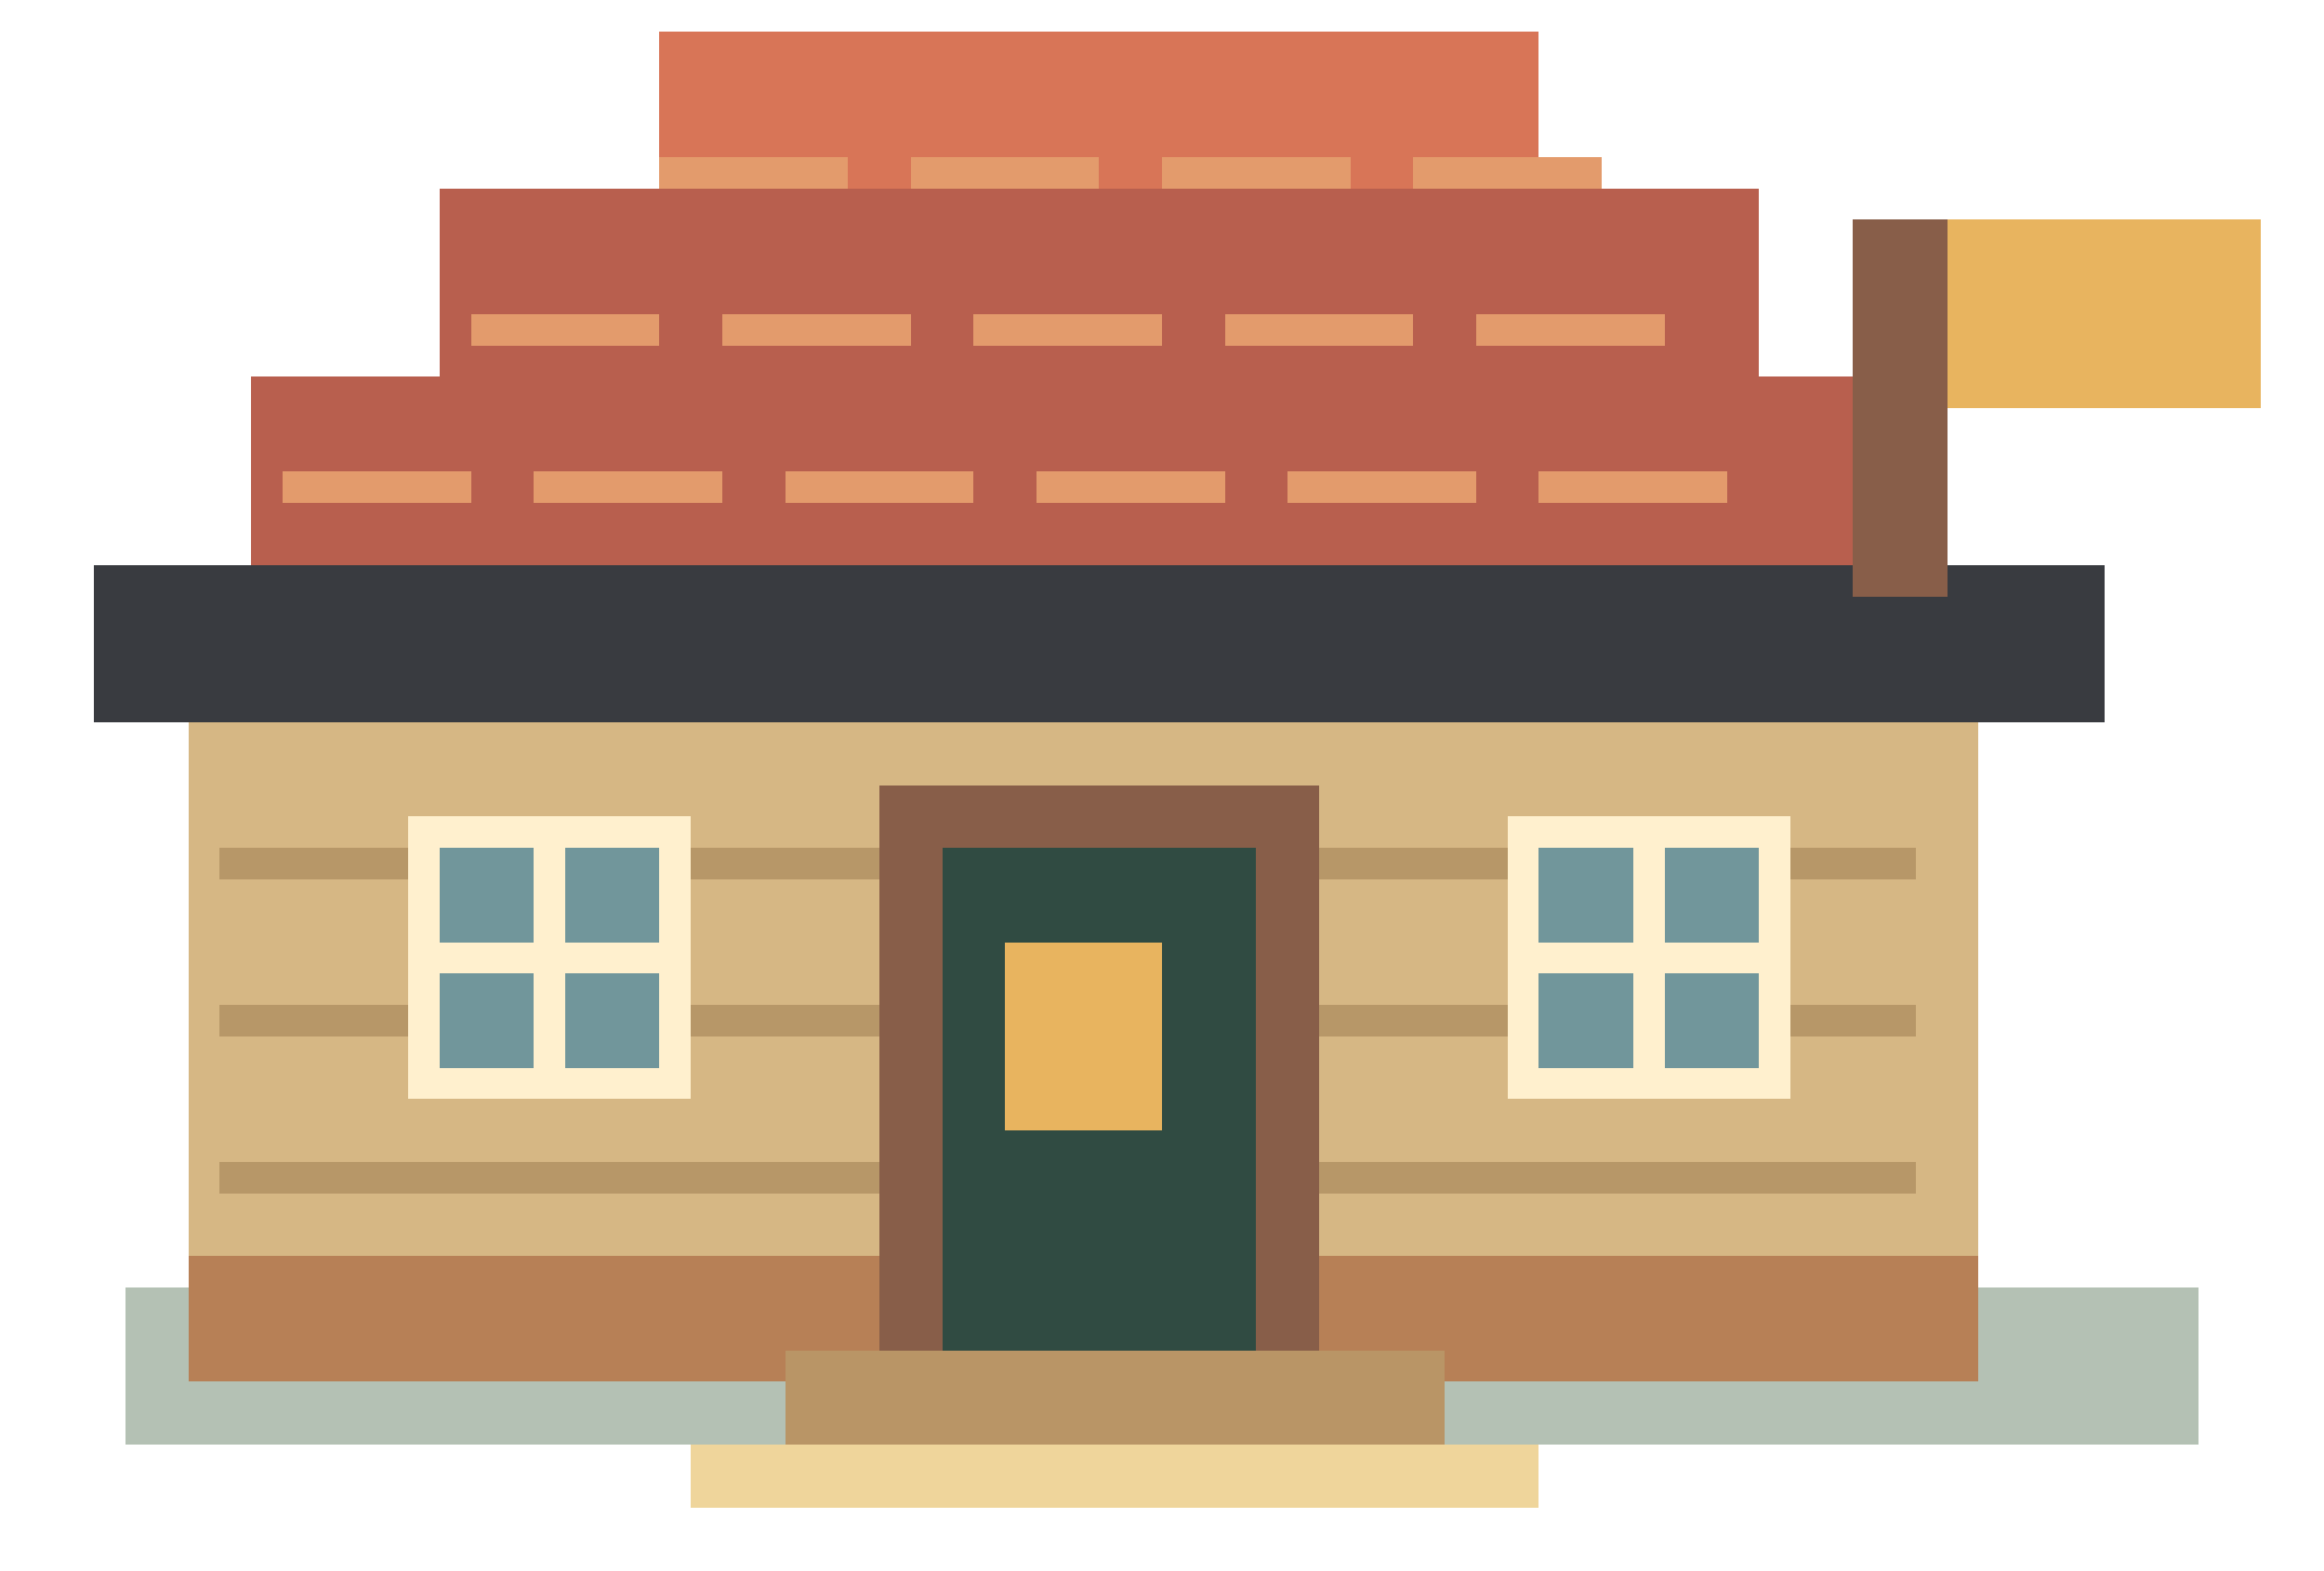
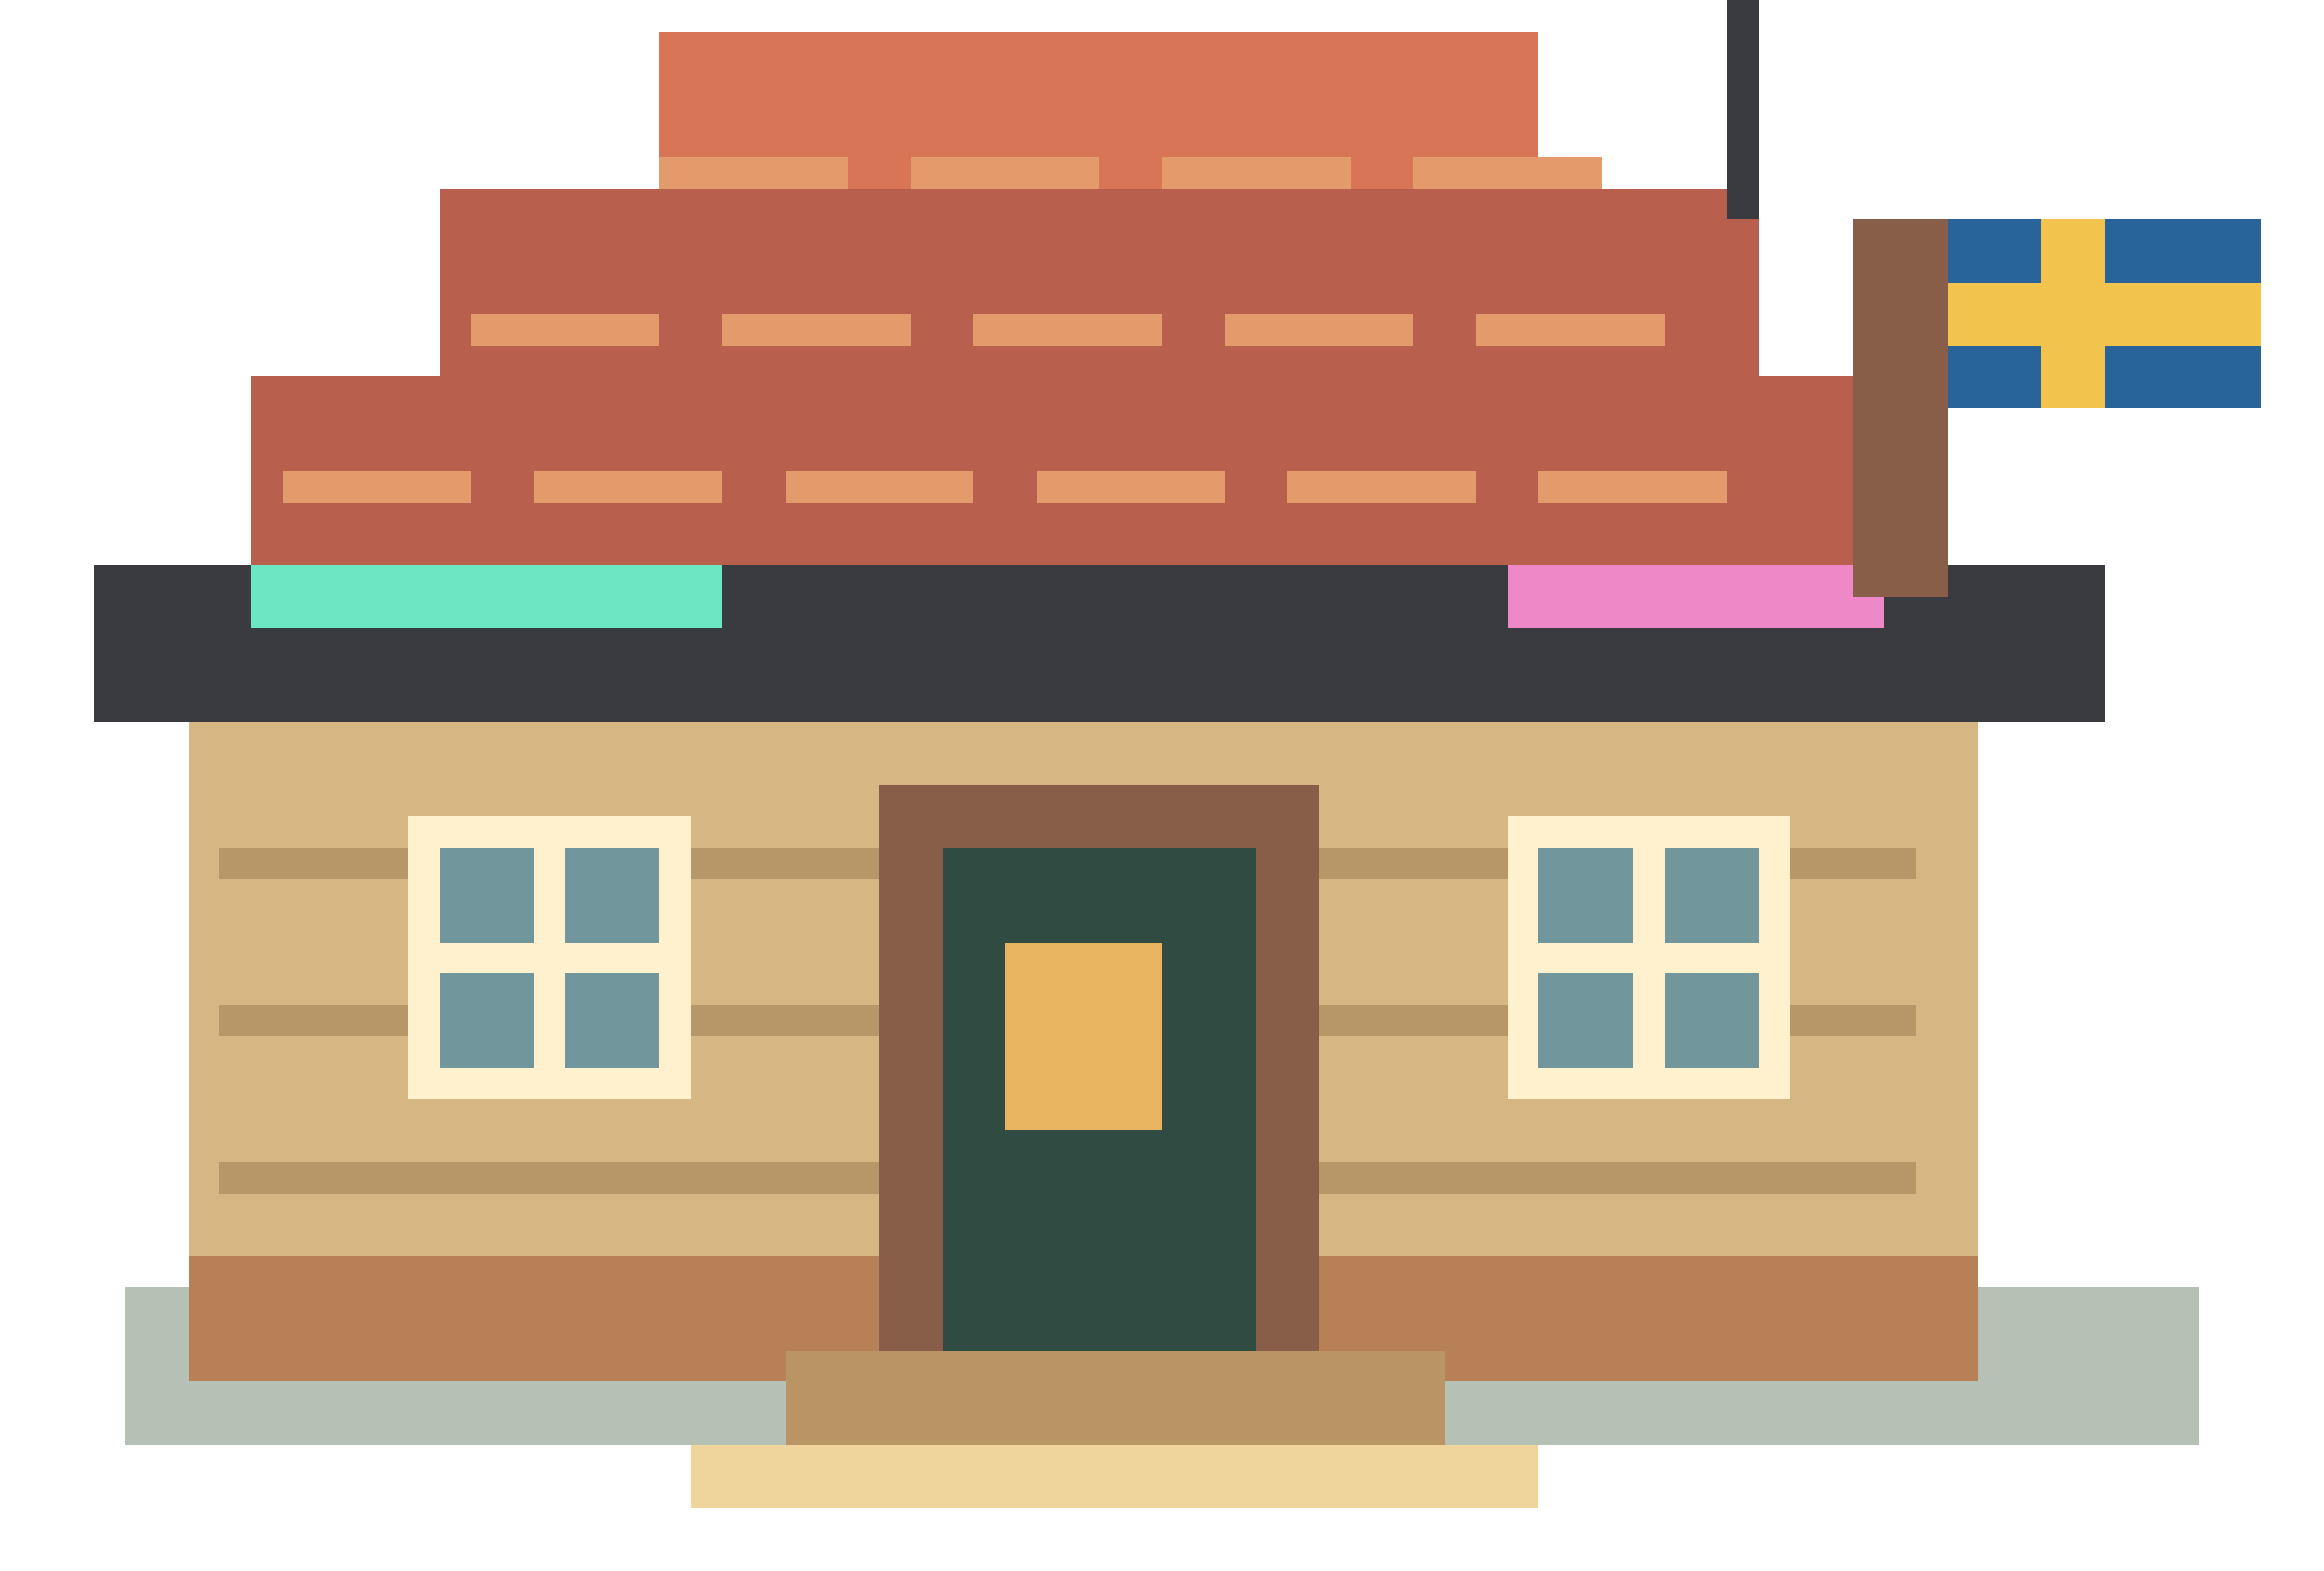
<svg xmlns="http://www.w3.org/2000/svg" width="74" height="50" viewBox="0 0 74 50" shape-rendering="crispEdges">
  <rect x="4" y="41" width="66" height="5" fill="#45644566" />
  <rect x="6" y="20" width="57" height="24" fill="#d6b784" />
  <rect x="6" y="40" width="57" height="4" fill="#b78056" />
  <rect x="7" y="22" width="54" height="1" fill="#b79768" />
  <rect x="7" y="27" width="54" height="1" fill="#b79768" />
  <rect x="7" y="32" width="54" height="1" fill="#b79768" />
  <rect x="7" y="37" width="54" height="1" fill="#b79768" />
  <rect x="3" y="18" width="64" height="5" fill="#393b40" />
  <rect x="8" y="12" width="54" height="6" fill="#b85f4e" />
  <rect x="14" y="6" width="42" height="6" fill="#b85f4e" />
  <rect x="21" y="1" width="28" height="5" fill="#d87557" />
  <rect x="9" y="15" width="6" height="1" fill="#e39b6c" />
  <rect x="17" y="15" width="6" height="1" fill="#e39b6c" />
  <rect x="25" y="15" width="6" height="1" fill="#e39b6c" />
  <rect x="33" y="15" width="6" height="1" fill="#e39b6c" />
  <rect x="41" y="15" width="6" height="1" fill="#e39b6c" />
  <rect x="49" y="15" width="6" height="1" fill="#e39b6c" />
  <rect x="15" y="10" width="6" height="1" fill="#e39b6c" />
  <rect x="23" y="10" width="6" height="1" fill="#e39b6c" />
  <rect x="31" y="10" width="6" height="1" fill="#e39b6c" />
  <rect x="39" y="10" width="6" height="1" fill="#e39b6c" />
  <rect x="47" y="10" width="6" height="1" fill="#e39b6c" />
  <rect x="21" y="5" width="6" height="1" fill="#e39b6c" />
  <rect x="29" y="5" width="6" height="1" fill="#e39b6c" />
  <rect x="37" y="5" width="6" height="1" fill="#e39b6c" />
  <rect x="45" y="5" width="6" height="1" fill="#e39b6c" />
  <rect x="28" y="25" width="14" height="19" fill="#885e49" />
  <rect x="30" y="27" width="10" height="17" fill="#304b42" />
  <rect x="32" y="30" width="5" height="6" fill="#e8b45f" />
  <rect x="13" y="26" width="9" height="9" fill="#fff0ce" />
  <rect x="14" y="27" width="7" height="7" fill="#71969b" />
  <rect x="17" y="27" width="1" height="7" fill="#fff0ce" />
  <rect x="14" y="30" width="7" height="1" fill="#fff0ce" />
  <rect x="48" y="26" width="9" height="9" fill="#fff0ce" />
  <rect x="49" y="27" width="7" height="7" fill="#71969b" />
  <rect x="52" y="27" width="1" height="7" fill="#fff0ce" />
  <rect x="49" y="30" width="7" height="1" fill="#fff0ce" />
+   <rect x="8" y="18" width="15" height="2" fill="#6be7c4" />
+   <rect x="48" y="18" width="12" height="2" fill="#ef88c6" />
+   <rect x="55" y="-5" width="1" height="12" fill="#393b40" />
+   <rect x="52" y="-5" width="7" height="1" fill="#8ce6d5" />
  <rect x="25" y="43" width="21" height="3" fill="#b99566" />
  <rect x="22" y="46" width="27" height="2" fill="#efd59b" />
  <rect x="59" y="7" width="3" height="12" fill="#885e49" />
-   <rect x="62" y="7" width="10" height="6" fill="#e8b45f" />
+   <rect x="62" y="7" width="10" height="6" fill="#28649a" />
+   <rect x="65" y="7" width="2" height="6" fill="#f2c44e" />
+   <rect x="62" y="9" width="10" height="2" fill="#f2c44e" />
</svg>
